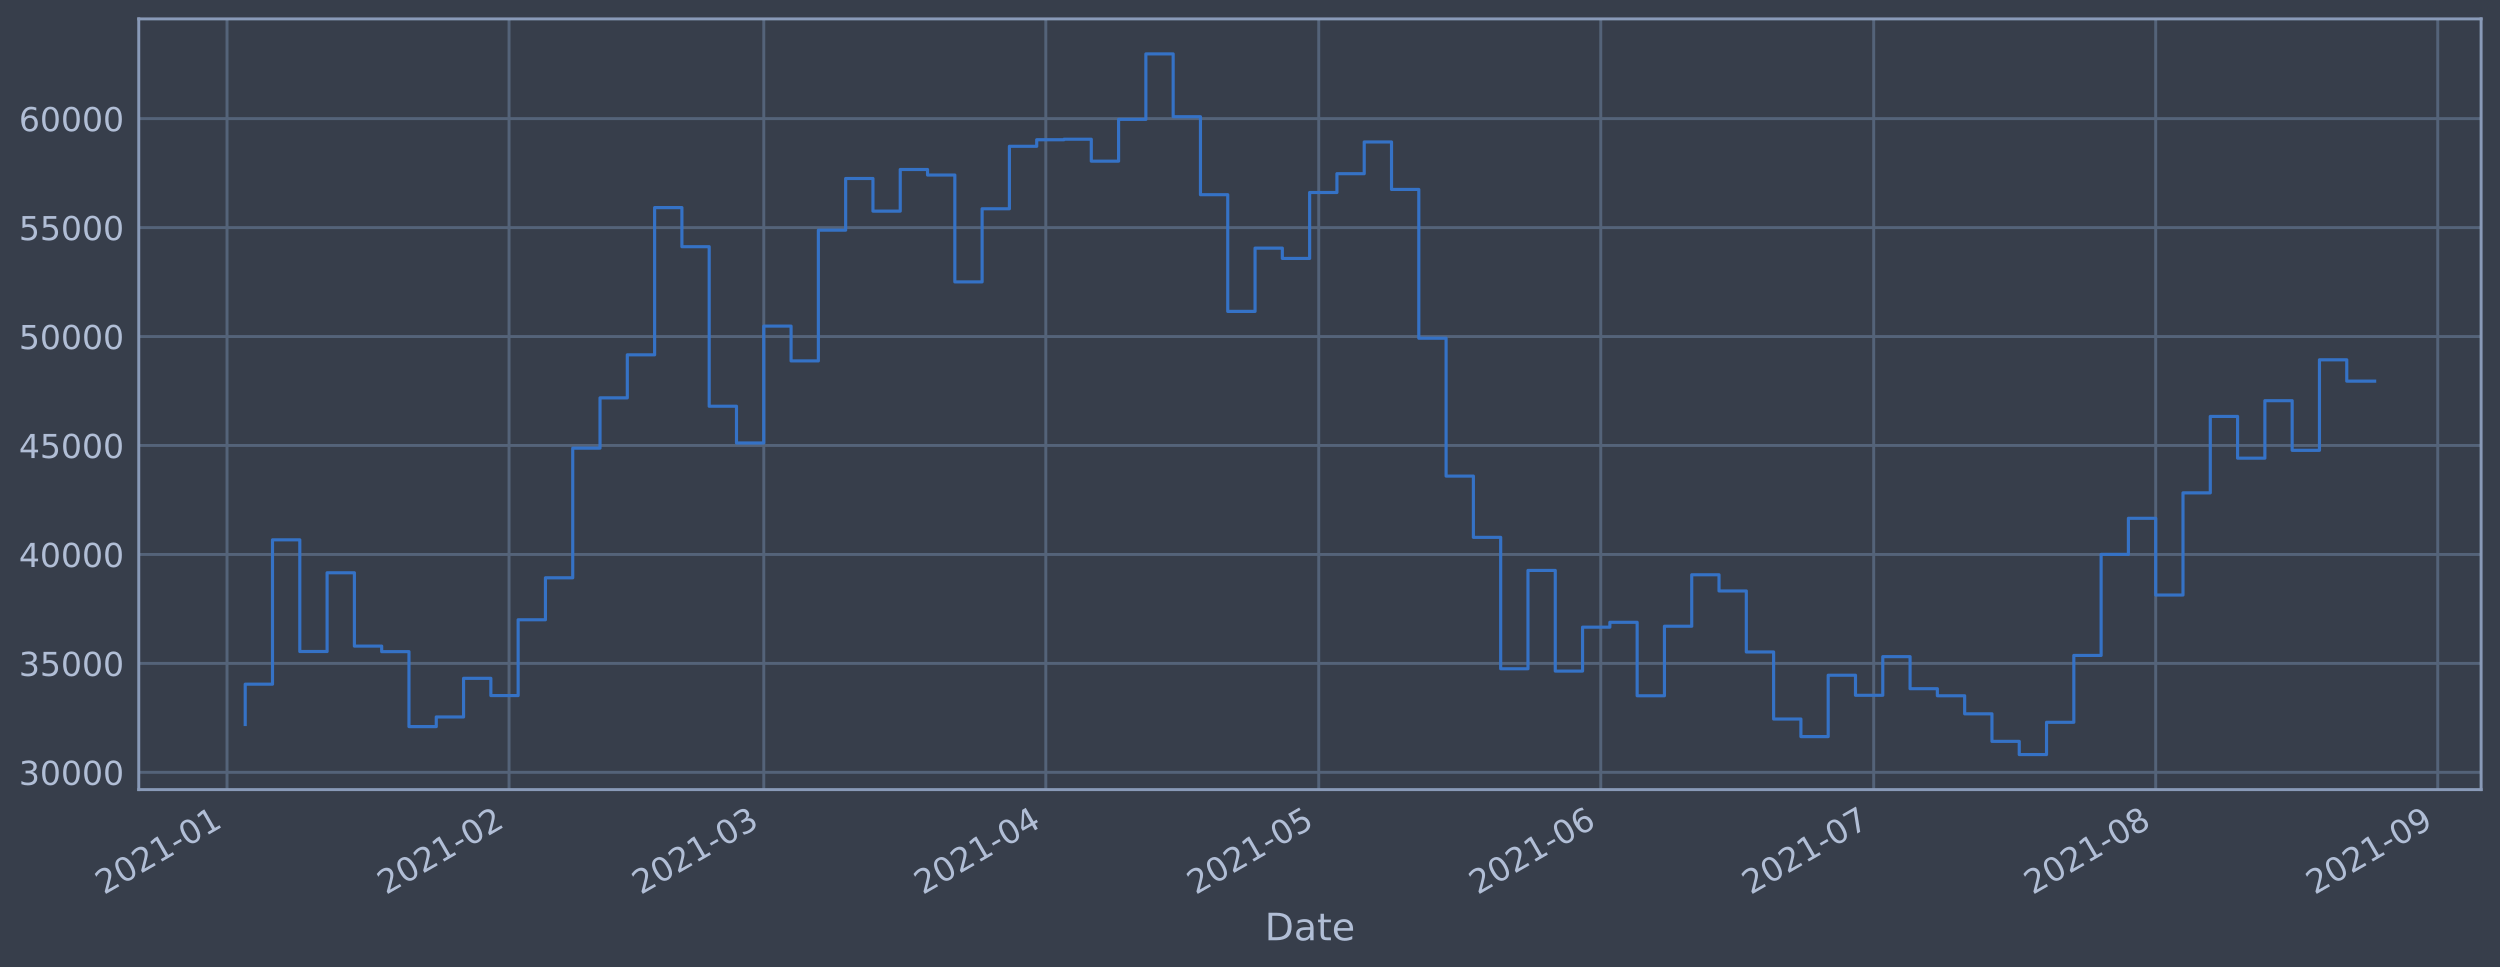
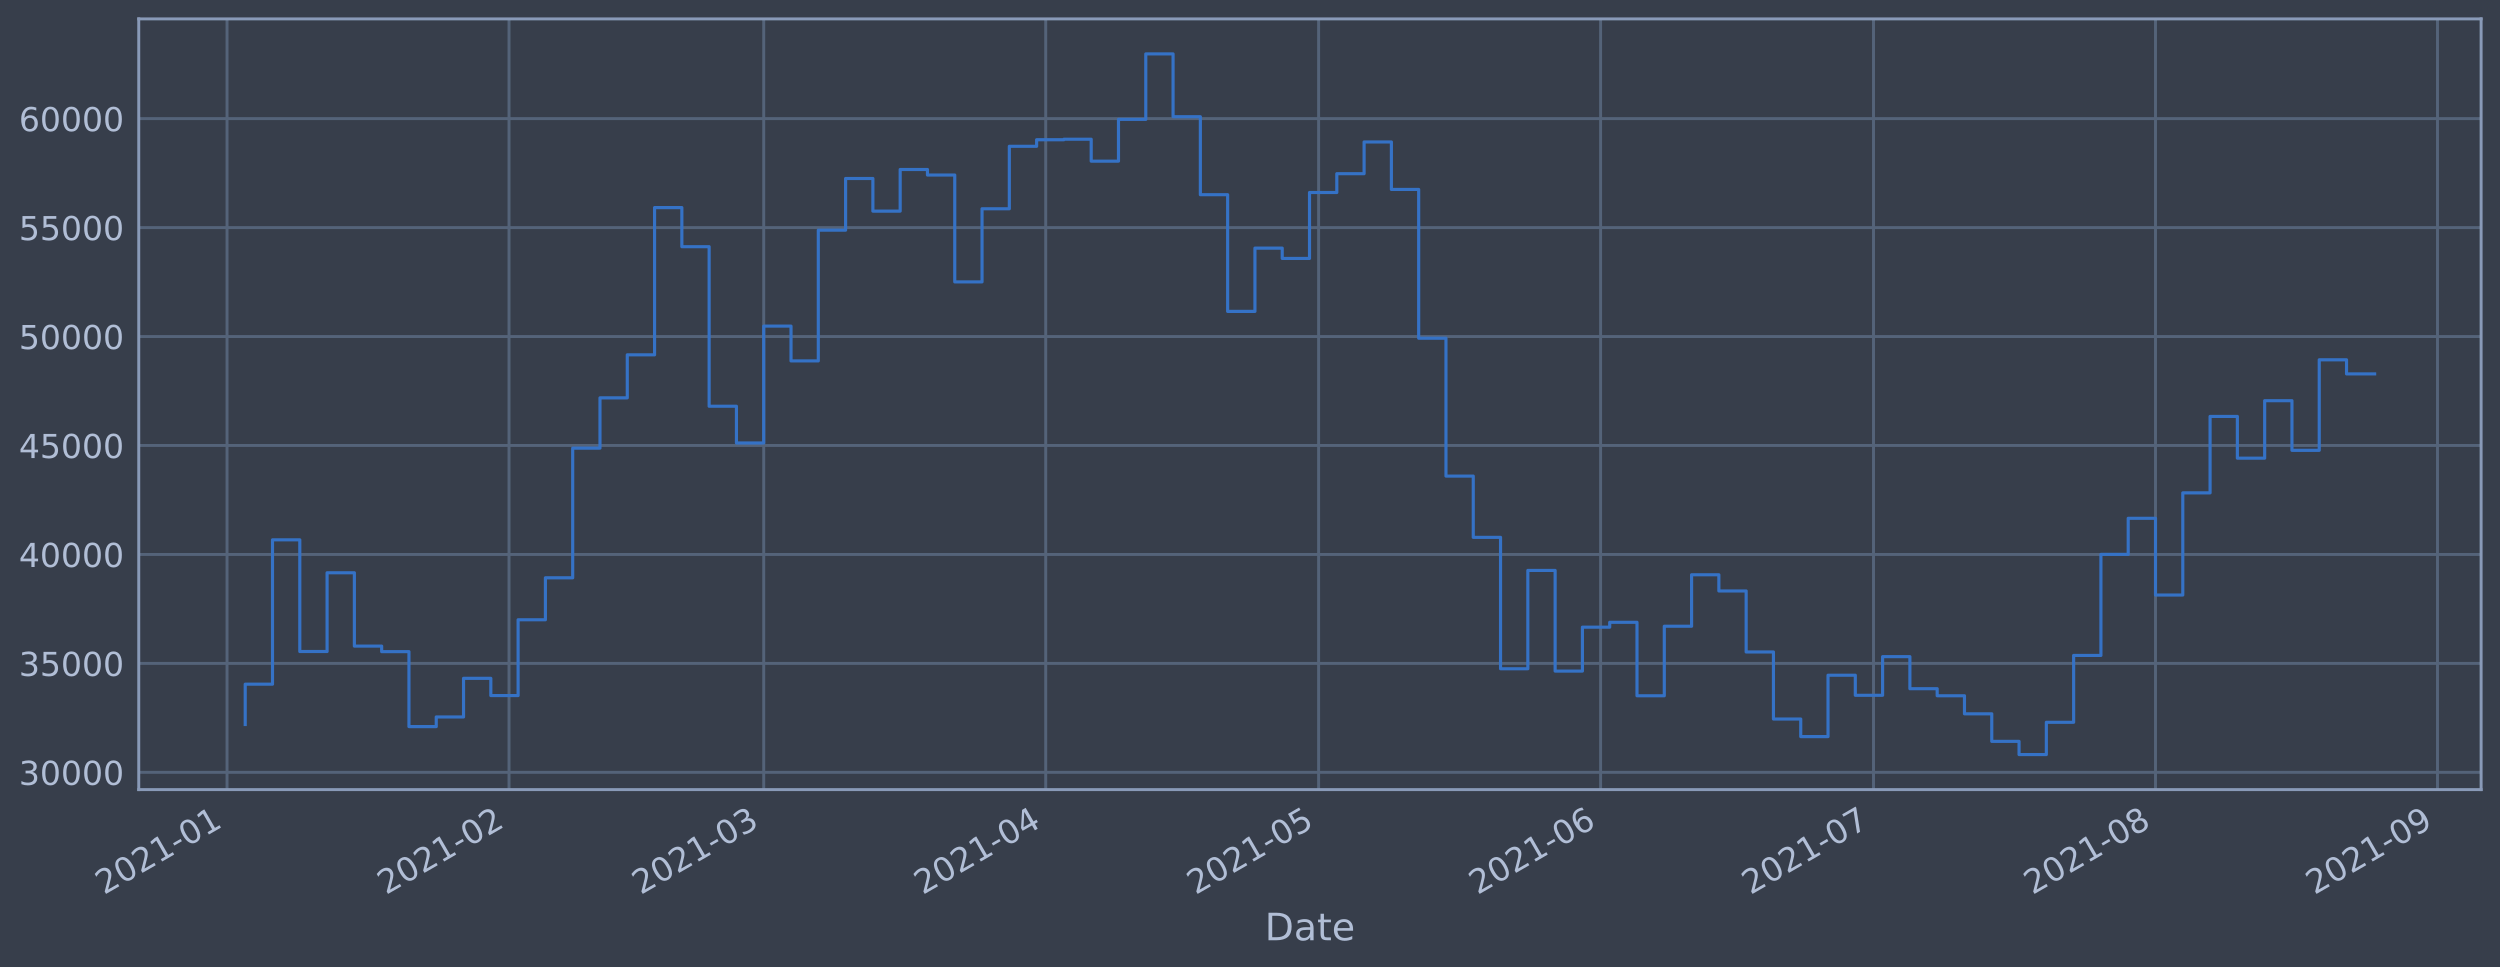
<svg xmlns="http://www.w3.org/2000/svg" xmlns:xlink="http://www.w3.org/1999/xlink" height="368.58pt" version="1.1" viewBox="0 0 952.884 368.58" width="952.884pt">
  <defs>
    <style type="text/css">*{stroke-linecap:butt;stroke-linejoin:round;}</style>
  </defs>
  <g id="figure_1">
    <g id="patch_1">
      <path d="M 0 368.58  L 952.884 368.58  L 952.884 0  L 0 0  z " style="fill:#373e4b;" />
    </g>
    <g id="axes_1">
      <g id="patch_2">
        <path d="M 52.884 300.96  L 945.684 300.96  L 945.684 7.2  L 52.884 7.2  z " style="fill:#373e4b;" />
      </g>
      <g id="matplotlib.axis_1">
        <g id="xtick_1">
          <g id="line2d_1">
-             <path clip-path="url(#pddf1aa2f7e)" d="M 86.53 300.96  L 86.53 7.2  " style="fill:none;stroke:#546379;stroke-linecap:square;stroke-width:1.12;" />
+             <path clip-path="url(#p73857ea7be)" d="M 86.531 300.96  L 86.531 7.2  " style="fill:none;stroke:#546379;stroke-linecap:square;stroke-width:1.12;" />
          </g>
          <g id="line2d_2" />
          <g id="text_1">
-             <g style="fill:#b1bed6;" transform="translate(39.62717 341.1745)rotate(-30)scale(0.126 -0.126)">
+             <g style="fill:#b1bed6;" transform="translate(39.62791 341.1745)rotate(-30)scale(0.126 -0.126)">
              <defs>
                <path d="M 1228 531  L 3431 531  L 3431 0  L 469 0  L 469 531  Q 828 903 1448 1529  Q 2069 2156 2228 2338  Q 2531 2678 2651 2914  Q 2772 3150 2772 3378  Q 2772 3750 2511 3984  Q 2250 4219 1831 4219  Q 1534 4219 1204 4116  Q 875 4013 500 3803  L 500 4441  Q 881 4594 1212 4672  Q 1544 4750 1819 4750  Q 2544 4750 2975 4387  Q 3406 4025 3406 3419  Q 3406 3131 3298 2873  Q 3191 2616 2906 2266  Q 2828 2175 2409 1742  Q 1991 1309 1228 531  z " id="DejaVuSans-32" transform="scale(0.015625)" />
                <path d="M 2034 4250  Q 1547 4250 1301 3770  Q 1056 3291 1056 2328  Q 1056 1369 1301 889  Q 1547 409 2034 409  Q 2525 409 2770 889  Q 3016 1369 3016 2328  Q 3016 3291 2770 3770  Q 2525 4250 2034 4250  z M 2034 4750  Q 2819 4750 3233 4129  Q 3647 3509 3647 2328  Q 3647 1150 3233 529  Q 2819 -91 2034 -91  Q 1250 -91 836 529  Q 422 1150 422 2328  Q 422 3509 836 4129  Q 1250 4750 2034 4750  z " id="DejaVuSans-30" transform="scale(0.015625)" />
                <path d="M 794 531  L 1825 531  L 1825 4091  L 703 3866  L 703 4441  L 1819 4666  L 2450 4666  L 2450 531  L 3481 531  L 3481 0  L 794 0  L 794 531  z " id="DejaVuSans-31" transform="scale(0.015625)" />
                <path d="M 313 2009  L 1997 2009  L 1997 1497  L 313 1497  L 313 2009  z " id="DejaVuSans-2d" transform="scale(0.015625)" />
              </defs>
              <use xlink:href="#DejaVuSans-32" />
              <use x="63.623" xlink:href="#DejaVuSans-30" />
              <use x="127.246" xlink:href="#DejaVuSans-32" />
              <use x="190.869" xlink:href="#DejaVuSans-31" />
              <use x="254.492" xlink:href="#DejaVuSans-2d" />
              <use x="290.576" xlink:href="#DejaVuSans-30" />
              <use x="354.199" xlink:href="#DejaVuSans-31" />
            </g>
          </g>
        </g>
        <g id="xtick_2">
          <g id="line2d_3">
-             <path clip-path="url(#pddf1aa2f7e)" d="M 194.025 300.96  L 194.025 7.2  " style="fill:none;stroke:#546379;stroke-linecap:square;stroke-width:1.12;" />
+             <path clip-path="url(#p73857ea7be)" d="M 194.014 300.96  L 194.014 7.2  " style="fill:none;stroke:#546379;stroke-linecap:square;stroke-width:1.12;" />
          </g>
          <g id="line2d_4" />
          <g id="text_2">
-             <g style="fill:#b1bed6;" transform="translate(147.1217 341.1745)rotate(-30)scale(0.126 -0.126)">
+             <g style="fill:#b1bed6;" transform="translate(147.1109 341.1745)rotate(-30)scale(0.126 -0.126)">
              <use xlink:href="#DejaVuSans-32" />
              <use x="63.623" xlink:href="#DejaVuSans-30" />
              <use x="127.246" xlink:href="#DejaVuSans-32" />
              <use x="190.869" xlink:href="#DejaVuSans-31" />
              <use x="254.492" xlink:href="#DejaVuSans-2d" />
              <use x="290.576" xlink:href="#DejaVuSans-30" />
              <use x="354.199" xlink:href="#DejaVuSans-32" />
            </g>
          </g>
        </g>
        <g id="xtick_3">
          <g id="line2d_5">
-             <path clip-path="url(#pddf1aa2f7e)" d="M 291.117 300.96  L 291.117 7.2  " style="fill:none;stroke:#546379;stroke-linecap:square;stroke-width:1.12;" />
+             <path clip-path="url(#p73857ea7be)" d="M 291.096 300.96  L 291.096 7.2  " style="fill:none;stroke:#546379;stroke-linecap:square;stroke-width:1.12;" />
          </g>
          <g id="line2d_6" />
          <g id="text_3">
-             <g style="fill:#b1bed6;" transform="translate(244.2134 341.1745)rotate(-30)scale(0.126 -0.126)">
+             <g style="fill:#b1bed6;" transform="translate(244.1923 341.1745)rotate(-30)scale(0.126 -0.126)">
              <defs>
                <path d="M 2597 2516  Q 3050 2419 3304 2112  Q 3559 1806 3559 1356  Q 3559 666 3084 287  Q 2609 -91 1734 -91  Q 1441 -91 1130 -33  Q 819 25 488 141  L 488 750  Q 750 597 1062 519  Q 1375 441 1716 441  Q 2309 441 2620 675  Q 2931 909 2931 1356  Q 2931 1769 2642 2001  Q 2353 2234 1838 2234  L 1294 2234  L 1294 2753  L 1863 2753  Q 2328 2753 2575 2939  Q 2822 3125 2822 3475  Q 2822 3834 2567 4026  Q 2313 4219 1838 4219  Q 1578 4219 1281 4162  Q 984 4106 628 3988  L 628 4550  Q 988 4650 1302 4700  Q 1616 4750 1894 4750  Q 2613 4750 3031 4423  Q 3450 4097 3450 3541  Q 3450 3153 3228 2886  Q 3006 2619 2597 2516  z " id="DejaVuSans-33" transform="scale(0.015625)" />
              </defs>
              <use xlink:href="#DejaVuSans-32" />
              <use x="63.623" xlink:href="#DejaVuSans-30" />
              <use x="127.246" xlink:href="#DejaVuSans-32" />
              <use x="190.869" xlink:href="#DejaVuSans-31" />
              <use x="254.492" xlink:href="#DejaVuSans-2d" />
              <use x="290.576" xlink:href="#DejaVuSans-30" />
              <use x="354.199" xlink:href="#DejaVuSans-33" />
            </g>
          </g>
        </g>
        <g id="xtick_4">
          <g id="line2d_7">
-             <path clip-path="url(#pddf1aa2f7e)" d="M 398.611 300.96  L 398.611 7.2  " style="fill:none;stroke:#546379;stroke-linecap:square;stroke-width:1.12;" />
+             <path clip-path="url(#p73857ea7be)" d="M 398.579 300.96  L 398.579 7.2  " style="fill:none;stroke:#546379;stroke-linecap:square;stroke-width:1.12;" />
          </g>
          <g id="line2d_8" />
          <g id="text_4">
-             <g style="fill:#b1bed6;" transform="translate(351.7079 341.1745)rotate(-30)scale(0.126 -0.126)">
+             <g style="fill:#b1bed6;" transform="translate(351.6753 341.1745)rotate(-30)scale(0.126 -0.126)">
              <defs>
                <path d="M 2419 4116  L 825 1625  L 2419 1625  L 2419 4116  z M 2253 4666  L 3047 4666  L 3047 1625  L 3713 1625  L 3713 1100  L 3047 1100  L 3047 0  L 2419 0  L 2419 1100  L 313 1100  L 313 1709  L 2253 4666  z " id="DejaVuSans-34" transform="scale(0.015625)" />
              </defs>
              <use xlink:href="#DejaVuSans-32" />
              <use x="63.623" xlink:href="#DejaVuSans-30" />
              <use x="127.246" xlink:href="#DejaVuSans-32" />
              <use x="190.869" xlink:href="#DejaVuSans-31" />
              <use x="254.492" xlink:href="#DejaVuSans-2d" />
              <use x="290.576" xlink:href="#DejaVuSans-30" />
              <use x="354.199" xlink:href="#DejaVuSans-34" />
            </g>
          </g>
        </g>
        <g id="xtick_5">
          <g id="line2d_9">
-             <path clip-path="url(#pddf1aa2f7e)" d="M 502.638 300.96  L 502.638 7.2  " style="fill:none;stroke:#546379;stroke-linecap:square;stroke-width:1.12;" />
+             <path clip-path="url(#p73857ea7be)" d="M 502.594 300.96  L 502.594 7.2  " style="fill:none;stroke:#546379;stroke-linecap:square;stroke-width:1.12;" />
          </g>
          <g id="line2d_10" />
          <g id="text_5">
-             <g style="fill:#b1bed6;" transform="translate(455.7349 341.1745)rotate(-30)scale(0.126 -0.126)">
+             <g style="fill:#b1bed6;" transform="translate(455.6912 341.1745)rotate(-30)scale(0.126 -0.126)">
              <defs>
                <path d="M 691 4666  L 3169 4666  L 3169 4134  L 1269 4134  L 1269 2991  Q 1406 3038 1543 3061  Q 1681 3084 1819 3084  Q 2600 3084 3056 2656  Q 3513 2228 3513 1497  Q 3513 744 3044 326  Q 2575 -91 1722 -91  Q 1428 -91 1123 -41  Q 819 9 494 109  L 494 744  Q 775 591 1075 516  Q 1375 441 1709 441  Q 2250 441 2565 725  Q 2881 1009 2881 1497  Q 2881 1984 2565 2268  Q 2250 2553 1709 2553  Q 1456 2553 1204 2497  Q 953 2441 691 2322  L 691 4666  z " id="DejaVuSans-35" transform="scale(0.015625)" />
              </defs>
              <use xlink:href="#DejaVuSans-32" />
              <use x="63.623" xlink:href="#DejaVuSans-30" />
              <use x="127.246" xlink:href="#DejaVuSans-32" />
              <use x="190.869" xlink:href="#DejaVuSans-31" />
              <use x="254.492" xlink:href="#DejaVuSans-2d" />
              <use x="290.576" xlink:href="#DejaVuSans-30" />
              <use x="354.199" xlink:href="#DejaVuSans-35" />
            </g>
          </g>
        </g>
        <g id="xtick_6">
          <g id="line2d_11">
-             <path clip-path="url(#pddf1aa2f7e)" d="M 610.133 300.96  L 610.133 7.2  " style="fill:none;stroke:#546379;stroke-linecap:square;stroke-width:1.12;" />
+             <path clip-path="url(#p73857ea7be)" d="M 610.077 300.96  L 610.077 7.2  " style="fill:none;stroke:#546379;stroke-linecap:square;stroke-width:1.12;" />
          </g>
          <g id="line2d_12" />
          <g id="text_6">
-             <g style="fill:#b1bed6;" transform="translate(563.2294 341.1745)rotate(-30)scale(0.126 -0.126)">
+             <g style="fill:#b1bed6;" transform="translate(563.1742 341.1745)rotate(-30)scale(0.126 -0.126)">
              <defs>
                <path d="M 2113 2584  Q 1688 2584 1439 2293  Q 1191 2003 1191 1497  Q 1191 994 1439 701  Q 1688 409 2113 409  Q 2538 409 2786 701  Q 3034 994 3034 1497  Q 3034 2003 2786 2293  Q 2538 2584 2113 2584  z M 3366 4563  L 3366 3988  Q 3128 4100 2886 4159  Q 2644 4219 2406 4219  Q 1781 4219 1451 3797  Q 1122 3375 1075 2522  Q 1259 2794 1537 2939  Q 1816 3084 2150 3084  Q 2853 3084 3261 2657  Q 3669 2231 3669 1497  Q 3669 778 3244 343  Q 2819 -91 2113 -91  Q 1303 -91 875 529  Q 447 1150 447 2328  Q 447 3434 972 4092  Q 1497 4750 2381 4750  Q 2619 4750 2861 4703  Q 3103 4656 3366 4563  z " id="DejaVuSans-36" transform="scale(0.015625)" />
              </defs>
              <use xlink:href="#DejaVuSans-32" />
              <use x="63.623" xlink:href="#DejaVuSans-30" />
              <use x="127.246" xlink:href="#DejaVuSans-32" />
              <use x="190.869" xlink:href="#DejaVuSans-31" />
              <use x="254.492" xlink:href="#DejaVuSans-2d" />
              <use x="290.576" xlink:href="#DejaVuSans-30" />
              <use x="354.199" xlink:href="#DejaVuSans-36" />
            </g>
          </g>
        </g>
        <g id="xtick_7">
          <g id="line2d_13">
-             <path clip-path="url(#pddf1aa2f7e)" d="M 714.16 300.96  L 714.16 7.2  " style="fill:none;stroke:#546379;stroke-linecap:square;stroke-width:1.12;" />
+             <path clip-path="url(#p73857ea7be)" d="M 714.093 300.96  L 714.093 7.2  " style="fill:none;stroke:#546379;stroke-linecap:square;stroke-width:1.12;" />
          </g>
          <g id="line2d_14" />
          <g id="text_7">
-             <g style="fill:#b1bed6;" transform="translate(667.2563 341.1745)rotate(-30)scale(0.126 -0.126)">
+             <g style="fill:#b1bed6;" transform="translate(667.19 341.1745)rotate(-30)scale(0.126 -0.126)">
              <defs>
                <path d="M 525 4666  L 3525 4666  L 3525 4397  L 1831 0  L 1172 0  L 2766 4134  L 525 4134  L 525 4666  z " id="DejaVuSans-37" transform="scale(0.015625)" />
              </defs>
              <use xlink:href="#DejaVuSans-32" />
              <use x="63.623" xlink:href="#DejaVuSans-30" />
              <use x="127.246" xlink:href="#DejaVuSans-32" />
              <use x="190.869" xlink:href="#DejaVuSans-31" />
              <use x="254.492" xlink:href="#DejaVuSans-2d" />
              <use x="290.576" xlink:href="#DejaVuSans-30" />
              <use x="354.199" xlink:href="#DejaVuSans-37" />
            </g>
          </g>
        </g>
        <g id="xtick_8">
          <g id="line2d_15">
-             <path clip-path="url(#pddf1aa2f7e)" d="M 821.654 300.96  L 821.654 7.2  " style="fill:none;stroke:#546379;stroke-linecap:square;stroke-width:1.12;" />
+             <path clip-path="url(#p73857ea7be)" d="M 821.576 300.96  L 821.576 7.2  " style="fill:none;stroke:#546379;stroke-linecap:square;stroke-width:1.12;" />
          </g>
          <g id="line2d_16" />
          <g id="text_8">
-             <g style="fill:#b1bed6;" transform="translate(774.7508 341.1745)rotate(-30)scale(0.126 -0.126)">
+             <g style="fill:#b1bed6;" transform="translate(774.673 341.1745)rotate(-30)scale(0.126 -0.126)">
              <defs>
                <path d="M 2034 2216  Q 1584 2216 1326 1975  Q 1069 1734 1069 1313  Q 1069 891 1326 650  Q 1584 409 2034 409  Q 2484 409 2743 651  Q 3003 894 3003 1313  Q 3003 1734 2745 1975  Q 2488 2216 2034 2216  z M 1403 2484  Q 997 2584 770 2862  Q 544 3141 544 3541  Q 544 4100 942 4425  Q 1341 4750 2034 4750  Q 2731 4750 3128 4425  Q 3525 4100 3525 3541  Q 3525 3141 3298 2862  Q 3072 2584 2669 2484  Q 3125 2378 3379 2068  Q 3634 1759 3634 1313  Q 3634 634 3220 271  Q 2806 -91 2034 -91  Q 1263 -91 848 271  Q 434 634 434 1313  Q 434 1759 690 2068  Q 947 2378 1403 2484  z M 1172 3481  Q 1172 3119 1398 2916  Q 1625 2713 2034 2713  Q 2441 2713 2670 2916  Q 2900 3119 2900 3481  Q 2900 3844 2670 4047  Q 2441 4250 2034 4250  Q 1625 4250 1398 4047  Q 1172 3844 1172 3481  z " id="DejaVuSans-38" transform="scale(0.015625)" />
              </defs>
              <use xlink:href="#DejaVuSans-32" />
              <use x="63.623" xlink:href="#DejaVuSans-30" />
              <use x="127.246" xlink:href="#DejaVuSans-32" />
              <use x="190.869" xlink:href="#DejaVuSans-31" />
              <use x="254.492" xlink:href="#DejaVuSans-2d" />
              <use x="290.576" xlink:href="#DejaVuSans-30" />
              <use x="354.199" xlink:href="#DejaVuSans-38" />
            </g>
          </g>
        </g>
        <g id="xtick_9">
          <g id="line2d_17">
-             <path clip-path="url(#pddf1aa2f7e)" d="M 929.149 300.96  L 929.149 7.2  " style="fill:none;stroke:#546379;stroke-linecap:square;stroke-width:1.12;" />
+             <path clip-path="url(#p73857ea7be)" d="M 929.059 300.96  L 929.059 7.2  " style="fill:none;stroke:#546379;stroke-linecap:square;stroke-width:1.12;" />
          </g>
          <g id="line2d_18" />
          <g id="text_9">
-             <g style="fill:#b1bed6;" transform="translate(882.2453 341.1745)rotate(-30)scale(0.126 -0.126)">
+             <g style="fill:#b1bed6;" transform="translate(882.156 341.1745)rotate(-30)scale(0.126 -0.126)">
              <defs>
                <path d="M 703 97  L 703 672  Q 941 559 1184 500  Q 1428 441 1663 441  Q 2288 441 2617 861  Q 2947 1281 2994 2138  Q 2813 1869 2534 1725  Q 2256 1581 1919 1581  Q 1219 1581 811 2004  Q 403 2428 403 3163  Q 403 3881 828 4315  Q 1253 4750 1959 4750  Q 2769 4750 3195 4129  Q 3622 3509 3622 2328  Q 3622 1225 3098 567  Q 2575 -91 1691 -91  Q 1453 -91 1209 -44  Q 966 3 703 97  z M 1959 2075  Q 2384 2075 2632 2365  Q 2881 2656 2881 3163  Q 2881 3666 2632 3958  Q 2384 4250 1959 4250  Q 1534 4250 1286 3958  Q 1038 3666 1038 3163  Q 1038 2656 1286 2365  Q 1534 2075 1959 2075  z " id="DejaVuSans-39" transform="scale(0.015625)" />
              </defs>
              <use xlink:href="#DejaVuSans-32" />
              <use x="63.623" xlink:href="#DejaVuSans-30" />
              <use x="127.246" xlink:href="#DejaVuSans-32" />
              <use x="190.869" xlink:href="#DejaVuSans-31" />
              <use x="254.492" xlink:href="#DejaVuSans-2d" />
              <use x="290.576" xlink:href="#DejaVuSans-30" />
              <use x="354.199" xlink:href="#DejaVuSans-39" />
            </g>
          </g>
        </g>
        <g id="text_10">
          <g style="fill:#b1bed6;" transform="translate(482.0746 358.3856)scale(0.144 -0.144)">
            <defs>
              <path d="M 1259 4147  L 1259 519  L 2022 519  Q 2988 519 3436 956  Q 3884 1394 3884 2338  Q 3884 3275 3436 3711  Q 2988 4147 2022 4147  L 1259 4147  z M 628 4666  L 1925 4666  Q 3281 4666 3915 4102  Q 4550 3538 4550 2338  Q 4550 1131 3912 565  Q 3275 0 1925 0  L 628 0  L 628 4666  z " id="DejaVuSans-44" transform="scale(0.015625)" />
              <path d="M 2194 1759  Q 1497 1759 1228 1600  Q 959 1441 959 1056  Q 959 750 1161 570  Q 1363 391 1709 391  Q 2188 391 2477 730  Q 2766 1069 2766 1631  L 2766 1759  L 2194 1759  z M 3341 1997  L 3341 0  L 2766 0  L 2766 531  Q 2569 213 2275 61  Q 1981 -91 1556 -91  Q 1019 -91 701 211  Q 384 513 384 1019  Q 384 1609 779 1909  Q 1175 2209 1959 2209  L 2766 2209  L 2766 2266  Q 2766 2663 2505 2880  Q 2244 3097 1772 3097  Q 1472 3097 1187 3025  Q 903 2953 641 2809  L 641 3341  Q 956 3463 1253 3523  Q 1550 3584 1831 3584  Q 2591 3584 2966 3190  Q 3341 2797 3341 1997  z " id="DejaVuSans-61" transform="scale(0.015625)" />
              <path d="M 1172 4494  L 1172 3500  L 2356 3500  L 2356 3053  L 1172 3053  L 1172 1153  Q 1172 725 1289 603  Q 1406 481 1766 481  L 2356 481  L 2356 0  L 1766 0  Q 1100 0 847 248  Q 594 497 594 1153  L 594 3053  L 172 3053  L 172 3500  L 594 3500  L 594 4494  L 1172 4494  z " id="DejaVuSans-74" transform="scale(0.015625)" />
              <path d="M 3597 1894  L 3597 1613  L 953 1613  Q 991 1019 1311 708  Q 1631 397 2203 397  Q 2534 397 2845 478  Q 3156 559 3463 722  L 3463 178  Q 3153 47 2828 -22  Q 2503 -91 2169 -91  Q 1331 -91 842 396  Q 353 884 353 1716  Q 353 2575 817 3079  Q 1281 3584 2069 3584  Q 2775 3584 3186 3129  Q 3597 2675 3597 1894  z M 3022 2063  Q 3016 2534 2758 2815  Q 2500 3097 2075 3097  Q 1594 3097 1305 2825  Q 1016 2553 972 2059  L 3022 2063  z " id="DejaVuSans-65" transform="scale(0.015625)" />
            </defs>
            <use xlink:href="#DejaVuSans-44" />
            <use x="77.002" xlink:href="#DejaVuSans-61" />
            <use x="138.281" xlink:href="#DejaVuSans-74" />
            <use x="177.49" xlink:href="#DejaVuSans-65" />
          </g>
        </g>
      </g>
      <g id="matplotlib.axis_2">
        <g id="ytick_1">
          <g id="line2d_19">
-             <path clip-path="url(#pddf1aa2f7e)" d="M 52.884 294.384  L 945.684 294.384  " style="fill:none;stroke:#546379;stroke-linecap:square;stroke-width:1.12;" />
+             <path clip-path="url(#p73857ea7be)" d="M 52.884 294.384  L 945.684 294.384  " style="fill:none;stroke:#546379;stroke-linecap:square;stroke-width:1.12;" />
          </g>
          <g id="line2d_20" />
          <g id="text_11">
            <g style="fill:#b1bed6;" transform="translate(7.2 299.1712)scale(0.126 -0.126)">
              <use xlink:href="#DejaVuSans-33" />
              <use x="63.623" xlink:href="#DejaVuSans-30" />
              <use x="127.246" xlink:href="#DejaVuSans-30" />
              <use x="190.869" xlink:href="#DejaVuSans-30" />
              <use x="254.492" xlink:href="#DejaVuSans-30" />
            </g>
          </g>
        </g>
        <g id="ytick_2">
          <g id="line2d_21">
-             <path clip-path="url(#pddf1aa2f7e)" d="M 52.884 252.856  L 945.684 252.856  " style="fill:none;stroke:#546379;stroke-linecap:square;stroke-width:1.12;" />
+             <path clip-path="url(#p73857ea7be)" d="M 52.884 252.856  L 945.684 252.856  " style="fill:none;stroke:#546379;stroke-linecap:square;stroke-width:1.12;" />
          </g>
          <g id="line2d_22" />
          <g id="text_12">
            <g style="fill:#b1bed6;" transform="translate(7.2 257.6428)scale(0.126 -0.126)">
              <use xlink:href="#DejaVuSans-33" />
              <use x="63.623" xlink:href="#DejaVuSans-35" />
              <use x="127.246" xlink:href="#DejaVuSans-30" />
              <use x="190.869" xlink:href="#DejaVuSans-30" />
              <use x="254.492" xlink:href="#DejaVuSans-30" />
            </g>
          </g>
        </g>
        <g id="ytick_3">
          <g id="line2d_23">
-             <path clip-path="url(#pddf1aa2f7e)" d="M 52.884 211.327  L 945.684 211.327  " style="fill:none;stroke:#546379;stroke-linecap:square;stroke-width:1.12;" />
+             <path clip-path="url(#p73857ea7be)" d="M 52.884 211.327  L 945.684 211.327  " style="fill:none;stroke:#546379;stroke-linecap:square;stroke-width:1.12;" />
          </g>
          <g id="line2d_24" />
          <g id="text_13">
            <g style="fill:#b1bed6;" transform="translate(7.2 216.1143)scale(0.126 -0.126)">
              <use xlink:href="#DejaVuSans-34" />
              <use x="63.623" xlink:href="#DejaVuSans-30" />
              <use x="127.246" xlink:href="#DejaVuSans-30" />
              <use x="190.869" xlink:href="#DejaVuSans-30" />
              <use x="254.492" xlink:href="#DejaVuSans-30" />
            </g>
          </g>
        </g>
        <g id="ytick_4">
          <g id="line2d_25">
-             <path clip-path="url(#pddf1aa2f7e)" d="M 52.884 169.799  L 945.684 169.799  " style="fill:none;stroke:#546379;stroke-linecap:square;stroke-width:1.12;" />
+             <path clip-path="url(#p73857ea7be)" d="M 52.884 169.799  L 945.684 169.799  " style="fill:none;stroke:#546379;stroke-linecap:square;stroke-width:1.12;" />
          </g>
          <g id="line2d_26" />
          <g id="text_14">
            <g style="fill:#b1bed6;" transform="translate(7.2 174.5858)scale(0.126 -0.126)">
              <use xlink:href="#DejaVuSans-34" />
              <use x="63.623" xlink:href="#DejaVuSans-35" />
              <use x="127.246" xlink:href="#DejaVuSans-30" />
              <use x="190.869" xlink:href="#DejaVuSans-30" />
              <use x="254.492" xlink:href="#DejaVuSans-30" />
            </g>
          </g>
        </g>
        <g id="ytick_5">
          <g id="line2d_27">
-             <path clip-path="url(#pddf1aa2f7e)" d="M 52.884 128.27  L 945.684 128.27  " style="fill:none;stroke:#546379;stroke-linecap:square;stroke-width:1.12;" />
+             <path clip-path="url(#p73857ea7be)" d="M 52.884 128.27  L 945.684 128.27  " style="fill:none;stroke:#546379;stroke-linecap:square;stroke-width:1.12;" />
          </g>
          <g id="line2d_28" />
          <g id="text_15">
            <g style="fill:#b1bed6;" transform="translate(7.2 133.0573)scale(0.126 -0.126)">
              <use xlink:href="#DejaVuSans-35" />
              <use x="63.623" xlink:href="#DejaVuSans-30" />
              <use x="127.246" xlink:href="#DejaVuSans-30" />
              <use x="190.869" xlink:href="#DejaVuSans-30" />
              <use x="254.492" xlink:href="#DejaVuSans-30" />
            </g>
          </g>
        </g>
        <g id="ytick_6">
          <g id="line2d_29">
-             <path clip-path="url(#pddf1aa2f7e)" d="M 52.884 86.742  L 945.684 86.742  " style="fill:none;stroke:#546379;stroke-linecap:square;stroke-width:1.12;" />
+             <path clip-path="url(#p73857ea7be)" d="M 52.884 86.742  L 945.684 86.742  " style="fill:none;stroke:#546379;stroke-linecap:square;stroke-width:1.12;" />
          </g>
          <g id="line2d_30" />
          <g id="text_16">
            <g style="fill:#b1bed6;" transform="translate(7.2 91.52883)scale(0.126 -0.126)">
              <use xlink:href="#DejaVuSans-35" />
              <use x="63.623" xlink:href="#DejaVuSans-35" />
              <use x="127.246" xlink:href="#DejaVuSans-30" />
              <use x="190.869" xlink:href="#DejaVuSans-30" />
              <use x="254.492" xlink:href="#DejaVuSans-30" />
            </g>
          </g>
        </g>
        <g id="ytick_7">
          <g id="line2d_31">
-             <path clip-path="url(#pddf1aa2f7e)" d="M 52.884 45.213  L 945.684 45.213  " style="fill:none;stroke:#546379;stroke-linecap:square;stroke-width:1.12;" />
+             <path clip-path="url(#p73857ea7be)" d="M 52.884 45.213  L 945.684 45.213  " style="fill:none;stroke:#546379;stroke-linecap:square;stroke-width:1.12;" />
          </g>
          <g id="line2d_32" />
          <g id="text_17">
            <g style="fill:#b1bed6;" transform="translate(7.2 50.00035)scale(0.126 -0.126)">
              <use xlink:href="#DejaVuSans-36" />
              <use x="63.623" xlink:href="#DejaVuSans-30" />
              <use x="127.246" xlink:href="#DejaVuSans-30" />
              <use x="190.869" xlink:href="#DejaVuSans-30" />
              <use x="254.492" xlink:href="#DejaVuSans-30" />
            </g>
          </g>
        </g>
      </g>
      <g id="line2d_33">
-         <path clip-path="url(#pddf1aa2f7e)" d="M 93.466 276.149  L 93.466 260.774  L 103.868 260.774  L 103.868 205.76  L 114.271 205.76  L 114.271 248.33  L 124.674 248.33  L 124.674 218.317  L 135.076 218.317  L 135.076 246.269  L 145.479 246.269  L 145.479 248.379  L 155.882 248.379  L 155.882 276.944  L 166.284 276.944  L 166.284 273.273  L 176.687 273.273  L 176.687 258.551  L 187.09 258.551  L 187.09 265.124  L 197.492 265.124  L 197.492 236.227  L 207.895 236.227  L 207.895 220.23  L 218.298 220.23  L 218.298 170.811  L 228.701 170.811  L 228.701 151.649  L 239.103 151.649  L 239.103 135.246  L 249.506 135.246  L 249.506 79.13  L 259.909 79.13  L 259.909 94.023  L 270.311 94.023  L 270.311 154.845  L 280.714 154.845  L 280.714 168.853  L 291.117 168.853  L 291.117 124.303  L 301.519 124.303  L 301.519 137.559  L 311.922 137.559  L 311.922 87.726  L 322.325 87.726  L 322.325 68.027  L 332.727 68.027  L 332.727 80.473  L 343.13 80.473  L 343.13 64.6  L 353.533 64.6  L 353.533 66.715  L 363.936 66.715  L 363.936 107.438  L 374.338 107.438  L 374.338 79.566  L 384.741 79.566  L 384.741 55.76  L 395.144 55.76  L 395.144 53.259  L 405.546 53.259  L 405.546 53.07  L 415.949 53.07  L 415.949 61.421  L 426.352 61.421  L 426.352 45.505  L 436.754 45.505  L 436.754 20.553  L 447.157 20.553  L 447.157 44.49  L 457.56 44.49  L 457.56 74.218  L 467.962 74.218  L 467.962 118.693  L 478.365 118.693  L 478.365 94.577  L 488.768 94.577  L 488.768 98.501  L 499.171 98.501  L 499.171 73.366  L 509.573 73.366  L 509.573 66.2  L 519.976 66.2  L 519.976 54.11  L 530.379 54.11  L 530.379 72.207  L 540.781 72.207  L 540.781 128.914  L 551.184 128.914  L 551.184 181.458  L 561.587 181.458  L 561.587 204.813  L 571.989 204.813  L 571.989 254.894  L 582.392 254.894  L 582.392 217.423  L 592.795 217.423  L 592.795 255.782  L 603.197 255.782  L 603.197 239.046  L 613.6 239.046  L 613.6 237.195  L 624.003 237.195  L 624.003 265.191  L 634.406 265.191  L 634.406 238.698  L 644.808 238.698  L 644.808 219.078  L 655.211 219.078  L 655.211 225.24  L 665.614 225.24  L 665.614 248.502  L 676.016 248.502  L 676.016 274.055  L 686.419 274.055  L 686.419 280.758  L 696.822 280.758  L 696.822 257.368  L 707.224 257.368  L 707.224 265.008  L 717.627 265.008  L 717.627 250.287  L 728.03 250.287  L 728.03 262.498  L 738.432 262.498  L 738.432 265.185  L 748.835 265.185  L 748.835 272.07  L 759.238 272.07  L 759.238 282.58  L 769.641 282.58  L 769.641 287.607  L 780.043 287.607  L 780.043 275.299  L 790.446 275.299  L 790.446 249.823  L 800.849 249.823  L 800.849 211.306  L 811.251 211.306  L 811.251 197.548  L 821.654 197.548  L 821.654 226.792  L 832.057 226.792  L 832.057 187.856  L 842.459 187.856  L 842.459 158.723  L 852.862 158.723  L 852.862 174.635  L 863.265 174.635  L 863.265 152.719  L 873.668 152.719  L 873.668 171.644  L 884.07 171.644  L 884.07 137.141  L 894.473 137.141  L 894.473 145.268  L 905.102 145.268  L 905.102 145.268  " style="fill:none;stroke:#3572c6;stroke-linecap:square;stroke-width:1.2;" />
+         <path clip-path="url(#p73857ea7be)" d="M 93.466 276.149  L 93.466 260.774  L 103.867 260.774  L 103.867 205.76  L 114.269 205.76  L 114.269 248.33  L 124.67 248.33  L 124.67 218.317  L 135.072 218.317  L 135.072 246.269  L 145.473 246.269  L 145.473 248.379  L 155.875 248.379  L 155.875 276.944  L 166.277 276.944  L 166.277 273.273  L 176.678 273.273  L 176.678 258.551  L 187.08 258.551  L 187.08 265.124  L 197.481 265.124  L 197.481 236.227  L 207.883 236.227  L 207.883 220.23  L 218.285 220.23  L 218.285 170.811  L 228.686 170.811  L 228.686 151.649  L 239.088 151.649  L 239.088 135.246  L 249.489 135.246  L 249.489 79.13  L 259.891 79.13  L 259.891 94.023  L 270.292 94.023  L 270.292 154.845  L 280.694 154.845  L 280.694 168.853  L 291.096 168.853  L 291.096 124.303  L 301.497 124.303  L 301.497 137.559  L 311.899 137.559  L 311.899 87.726  L 322.3 87.726  L 322.3 68.027  L 332.702 68.027  L 332.702 80.473  L 343.104 80.473  L 343.104 64.6  L 353.505 64.6  L 353.505 66.715  L 363.907 66.715  L 363.907 107.438  L 374.308 107.438  L 374.308 79.566  L 384.71 79.566  L 384.71 55.76  L 395.111 55.76  L 395.111 53.259  L 405.513 53.259  L 405.513 53.07  L 415.915 53.07  L 415.915 61.421  L 426.316 61.421  L 426.316 45.505  L 436.718 45.505  L 436.718 20.553  L 447.119 20.553  L 447.119 44.49  L 457.521 44.49  L 457.521 74.218  L 467.923 74.218  L 467.923 118.693  L 478.324 118.693  L 478.324 94.577  L 488.726 94.577  L 488.726 98.501  L 499.127 98.501  L 499.127 73.366  L 509.529 73.366  L 509.529 66.2  L 519.93 66.2  L 519.93 54.11  L 530.332 54.11  L 530.332 72.207  L 540.734 72.207  L 540.734 128.914  L 551.135 128.914  L 551.135 181.458  L 561.537 181.458  L 561.537 204.813  L 571.938 204.813  L 571.938 254.894  L 582.34 254.894  L 582.34 217.423  L 592.741 217.423  L 592.741 255.782  L 603.143 255.782  L 603.143 239.046  L 613.545 239.046  L 613.545 237.195  L 623.946 237.195  L 623.946 265.191  L 634.348 265.191  L 634.348 238.698  L 644.749 238.698  L 644.749 219.078  L 655.151 219.078  L 655.151 225.24  L 665.553 225.24  L 665.553 248.502  L 675.954 248.502  L 675.954 274.055  L 686.356 274.055  L 686.356 280.758  L 696.757 280.758  L 696.757 257.368  L 707.159 257.368  L 707.159 265.008  L 717.56 265.008  L 717.56 250.287  L 727.962 250.287  L 727.962 262.498  L 738.364 262.498  L 738.364 265.185  L 748.765 265.185  L 748.765 272.07  L 759.167 272.07  L 759.167 282.58  L 769.568 282.58  L 769.568 287.607  L 779.97 287.607  L 779.97 275.299  L 790.372 275.299  L 790.372 249.823  L 800.773 249.823  L 800.773 211.306  L 811.175 211.306  L 811.175 197.548  L 821.576 197.548  L 821.576 226.792  L 831.978 226.792  L 831.978 187.856  L 842.379 187.856  L 842.379 158.723  L 852.781 158.723  L 852.781 174.635  L 863.183 174.635  L 863.183 152.719  L 873.584 152.719  L 873.584 171.644  L 883.986 171.644  L 883.986 137.141  L 894.387 137.141  L 894.387 142.507  L 905.102 142.507  L 905.102 142.507  " style="fill:none;stroke:#3572c6;stroke-linecap:square;stroke-width:1.2;" />
      </g>
      <g id="patch_3">
        <path d="M 52.884 300.96  L 52.884 7.2  " style="fill:none;stroke:#899ab8;stroke-linecap:square;stroke-linejoin:miter;stroke-width:1.12;" />
      </g>
      <g id="patch_4">
        <path d="M 945.684 300.96  L 945.684 7.2  " style="fill:none;stroke:#899ab8;stroke-linecap:square;stroke-linejoin:miter;stroke-width:1.12;" />
      </g>
      <g id="patch_5">
        <path d="M 52.884 300.96  L 945.684 300.96  " style="fill:none;stroke:#899ab8;stroke-linecap:square;stroke-linejoin:miter;stroke-width:1.12;" />
      </g>
      <g id="patch_6">
        <path d="M 52.884 7.2  L 945.684 7.2  " style="fill:none;stroke:#899ab8;stroke-linecap:square;stroke-linejoin:miter;stroke-width:1.12;" />
      </g>
    </g>
  </g>
  <defs>
-     <clipPath id="pddf1aa2f7e">
+     <clipPath id="p73857ea7be">
      <rect height="293.76" width="892.8" x="52.884" y="7.2" />
    </clipPath>
  </defs>
</svg>
